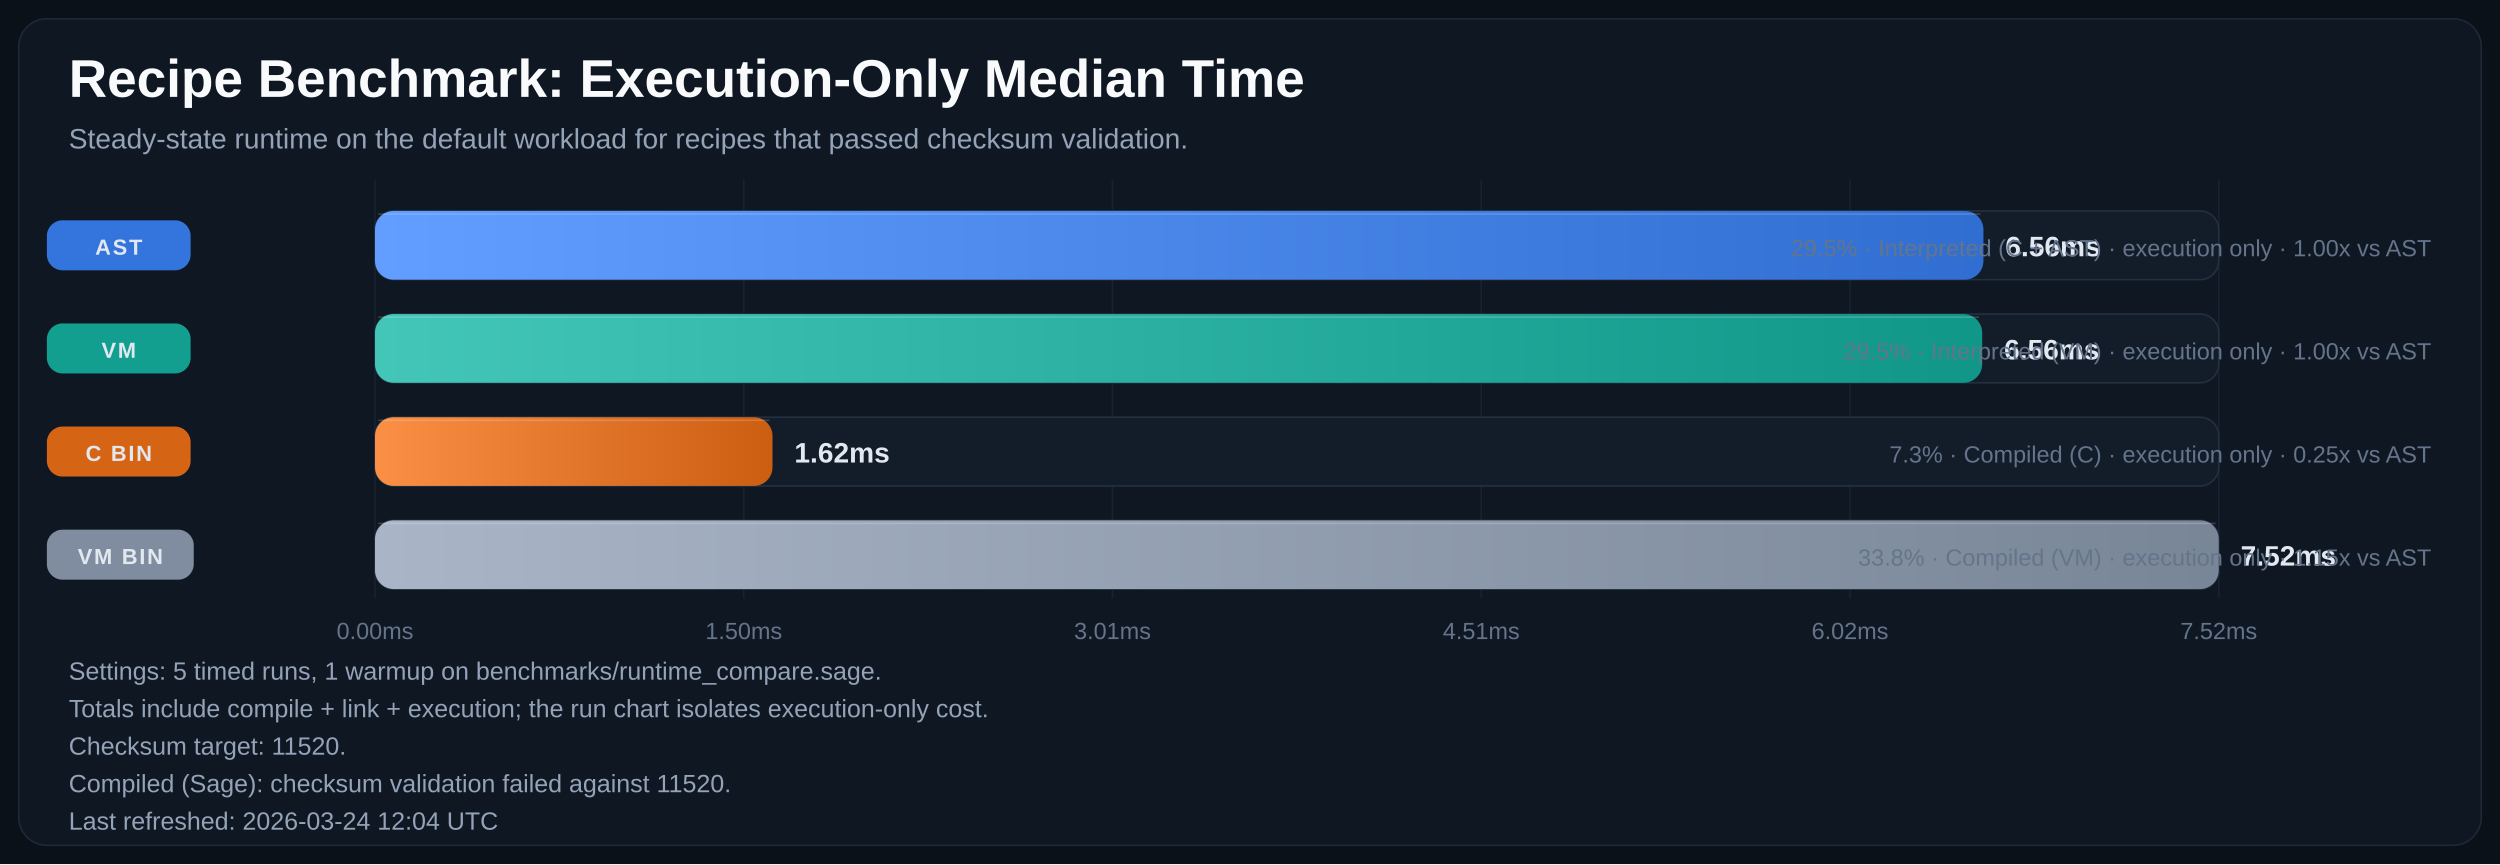
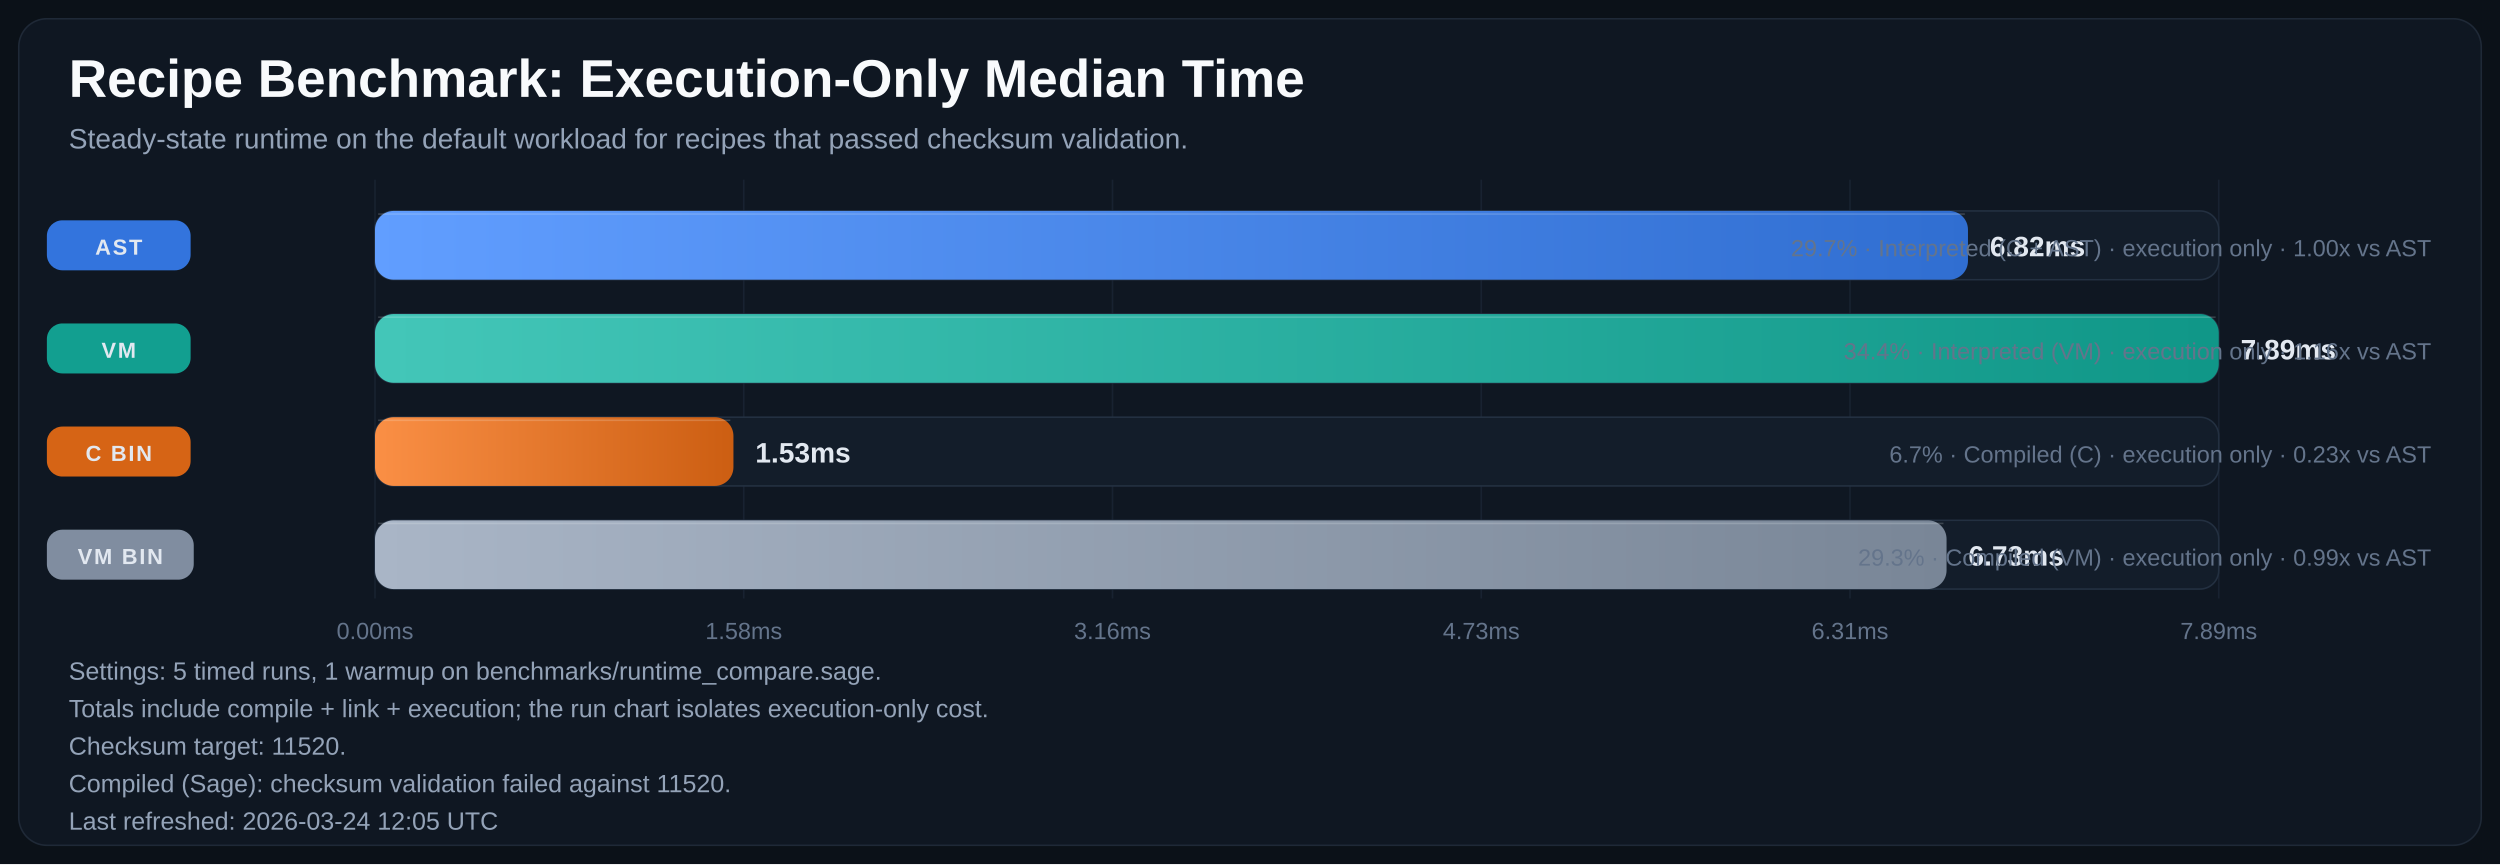
<svg xmlns="http://www.w3.org/2000/svg" width="1600" height="553" viewBox="0 0 1600 553" role="img" aria-labelledby="title desc">
  <defs>
    <linearGradient id="bar-gradient-0" x1="0%" y1="0%" x2="100%" y2="0%">
      <stop offset="0%" stop-color="#619EFF" />
      <stop offset="100%" stop-color="#306ED1" />
    </linearGradient>
    <linearGradient id="bar-gradient-1" x1="0%" y1="0%" x2="100%" y2="0%">
      <stop offset="0%" stop-color="#43C6B8" />
      <stop offset="100%" stop-color="#109788" />
    </linearGradient>
    <linearGradient id="bar-gradient-2" x1="0%" y1="0%" x2="100%" y2="0%">
      <stop offset="0%" stop-color="#FA8F45" />
      <stop offset="100%" stop-color="#CC5E12" />
    </linearGradient>
    <linearGradient id="bar-gradient-3" x1="0%" y1="0%" x2="100%" y2="0%">
      <stop offset="0%" stop-color="#A9B5C6" />
      <stop offset="100%" stop-color="#798697" />
    </linearGradient>
  </defs>
  <rect width="100%" height="100%" fill="#0B1118" />
  <rect x="12" y="12" width="1576" height="529" rx="18" fill="#0F1722" stroke="#1F2937" />
  <text x="44" y="62" fill="#F8FAFC" font-size="34" font-family="Segoe UI, Arial, sans-serif" font-weight="700">Recipe Benchmark: Execution-Only Median Time</text>
  <text x="44" y="95" fill="#94A3B8" font-size="18" font-family="Segoe UI, Arial, sans-serif">Steady-state runtime on the default workload for recipes that passed checksum validation.</text>
  <line x1="240.0" y1="115" x2="240.0" y2="383" stroke="#182231" stroke-width="1" />
  <text x="240.0" y="409" text-anchor="middle" fill="#64748B" font-size="15" font-family="Segoe UI, Arial, sans-serif">0.00ms</text>
  <line x1="476.0" y1="115" x2="476.0" y2="383" stroke="#182231" stroke-width="1" />
-   <text x="476.0" y="409" text-anchor="middle" fill="#64748B" font-size="15" font-family="Segoe UI, Arial, sans-serif">1.50ms</text>
+   <text x="476.0" y="409" text-anchor="middle" fill="#64748B" font-size="15" font-family="Segoe UI, Arial, sans-serif">1.58ms</text>
  <line x1="712.0" y1="115" x2="712.0" y2="383" stroke="#182231" stroke-width="1" />
-   <text x="712.0" y="409" text-anchor="middle" fill="#64748B" font-size="15" font-family="Segoe UI, Arial, sans-serif">3.01ms</text>
+   <text x="712.0" y="409" text-anchor="middle" fill="#64748B" font-size="15" font-family="Segoe UI, Arial, sans-serif">3.16ms</text>
  <line x1="948.0" y1="115" x2="948.0" y2="383" stroke="#182231" stroke-width="1" />
-   <text x="948.0" y="409" text-anchor="middle" fill="#64748B" font-size="15" font-family="Segoe UI, Arial, sans-serif">4.51ms</text>
+   <text x="948.0" y="409" text-anchor="middle" fill="#64748B" font-size="15" font-family="Segoe UI, Arial, sans-serif">4.73ms</text>
  <line x1="1184.0" y1="115" x2="1184.0" y2="383" stroke="#182231" stroke-width="1" />
-   <text x="1184.0" y="409" text-anchor="middle" fill="#64748B" font-size="15" font-family="Segoe UI, Arial, sans-serif">6.02ms</text>
+   <text x="1184.0" y="409" text-anchor="middle" fill="#64748B" font-size="15" font-family="Segoe UI, Arial, sans-serif">6.31ms</text>
  <line x1="1420.0" y1="115" x2="1420.0" y2="383" stroke="#182231" stroke-width="1" />
-   <text x="1420.0" y="409" text-anchor="middle" fill="#64748B" font-size="15" font-family="Segoe UI, Arial, sans-serif">7.52ms</text>
+   <text x="1420.0" y="409" text-anchor="middle" fill="#64748B" font-size="15" font-family="Segoe UI, Arial, sans-serif">7.89ms</text>
  <rect x="30" y="141.0" width="92" height="32" rx="10" fill="#3479E6" opacity="0.95" />
  <text x="76.0" y="163.0" text-anchor="middle" fill="#E2E8F0" font-size="14" font-family="Segoe UI, Arial, sans-serif" font-weight="700" letter-spacing="1.1">AST</text>
  <rect x="240" y="135" width="1180" height="44" rx="12" fill="#131D2A" stroke="#233041" />
-   <rect x="240" y="135" width="1029.4" height="44" rx="12" fill="url(#bar-gradient-0)" />
-   <line x1="242.0" y1="137.0" x2="1267.4" y2="137.0" stroke="#F8FAFC" stroke-opacity="0.18" />
-   <text x="1283.4" y="164.0" fill="#E2E8F0" font-size="18" font-family="Segoe UI, Arial, sans-serif" font-weight="700">6.56ms</text>
-   <text x="1556" y="164.0" text-anchor="end" fill="#64748B" font-size="15" font-family="Segoe UI, Arial, sans-serif">29.5% · Interpreted (C + AST) · execution only · 1.00x vs AST</text>
+   <rect x="240" y="135" width="1019.5" height="44" rx="12" fill="url(#bar-gradient-0)" />
+   <line x1="242.0" y1="137.0" x2="1257.5" y2="137.0" stroke="#F8FAFC" stroke-opacity="0.18" />
+   <text x="1273.5" y="164.0" fill="#E2E8F0" font-size="18" font-family="Segoe UI, Arial, sans-serif" font-weight="700">6.82ms</text>
+   <text x="1556" y="164.0" text-anchor="end" fill="#64748B" font-size="15" font-family="Segoe UI, Arial, sans-serif">29.7% · Interpreted (C + AST) · execution only · 1.00x vs AST</text>
  <rect x="30" y="207.0" width="92" height="32" rx="10" fill="#12A695" opacity="0.95" />
  <text x="76.0" y="229.0" text-anchor="middle" fill="#E2E8F0" font-size="14" font-family="Segoe UI, Arial, sans-serif" font-weight="700" letter-spacing="1.1">VM</text>
  <rect x="240" y="201" width="1180" height="44" rx="12" fill="#131D2A" stroke="#233041" />
-   <rect x="240" y="201" width="1028.6" height="44" rx="12" fill="url(#bar-gradient-1)" />
-   <line x1="242.0" y1="203.0" x2="1266.6" y2="203.0" stroke="#F8FAFC" stroke-opacity="0.18" />
-   <text x="1282.6" y="230.0" fill="#E2E8F0" font-size="18" font-family="Segoe UI, Arial, sans-serif" font-weight="700">6.56ms</text>
-   <text x="1556" y="230.0" text-anchor="end" fill="#64748B" font-size="15" font-family="Segoe UI, Arial, sans-serif">29.5% · Interpreted (VM) · execution only · 1.00x vs AST</text>
+   <rect x="240" y="201" width="1180.0" height="44" rx="12" fill="url(#bar-gradient-1)" />
+   <line x1="242.0" y1="203.0" x2="1418.0" y2="203.0" stroke="#F8FAFC" stroke-opacity="0.18" />
+   <text x="1434.0" y="230.0" fill="#E2E8F0" font-size="18" font-family="Segoe UI, Arial, sans-serif" font-weight="700">7.89ms</text>
+   <text x="1556" y="230.0" text-anchor="end" fill="#64748B" font-size="15" font-family="Segoe UI, Arial, sans-serif">34.4% · Interpreted (VM) · execution only · 1.16x vs AST</text>
  <rect x="30" y="273.0" width="92" height="32" rx="10" fill="#E06814" opacity="0.95" />
  <text x="76.0" y="295.0" text-anchor="middle" fill="#E2E8F0" font-size="14" font-family="Segoe UI, Arial, sans-serif" font-weight="700" letter-spacing="1.1">C BIN</text>
  <rect x="240" y="267" width="1180" height="44" rx="12" fill="#131D2A" stroke="#233041" />
-   <rect x="240" y="267" width="254.4" height="44" rx="12" fill="url(#bar-gradient-2)" />
-   <line x1="242.0" y1="269.0" x2="492.4" y2="269.0" stroke="#F8FAFC" stroke-opacity="0.18" />
-   <text x="508.4" y="296.0" fill="#E2E8F0" font-size="18" font-family="Segoe UI, Arial, sans-serif" font-weight="700">1.62ms</text>
-   <text x="1556" y="296.0" text-anchor="end" fill="#64748B" font-size="15" font-family="Segoe UI, Arial, sans-serif">7.3% · Compiled (C) · execution only · 0.25x vs AST</text>
+   <rect x="240" y="267" width="229.4" height="44" rx="12" fill="url(#bar-gradient-2)" />
+   <line x1="242.0" y1="269.0" x2="467.4" y2="269.0" stroke="#F8FAFC" stroke-opacity="0.18" />
+   <text x="483.4" y="296.0" fill="#E2E8F0" font-size="18" font-family="Segoe UI, Arial, sans-serif" font-weight="700">1.53ms</text>
+   <text x="1556" y="296.0" text-anchor="end" fill="#64748B" font-size="15" font-family="Segoe UI, Arial, sans-serif">6.7% · Compiled (C) · execution only · 0.23x vs AST</text>
  <rect x="30" y="339.0" width="94" height="32" rx="10" fill="#8593A6" opacity="0.95" />
  <text x="77.0" y="361.0" text-anchor="middle" fill="#E2E8F0" font-size="14" font-family="Segoe UI, Arial, sans-serif" font-weight="700" letter-spacing="1.1">VM BIN</text>
  <rect x="240" y="333" width="1180" height="44" rx="12" fill="#131D2A" stroke="#233041" />
-   <rect x="240" y="333" width="1180.0" height="44" rx="12" fill="url(#bar-gradient-3)" />
-   <line x1="242.0" y1="335.0" x2="1418.0" y2="335.0" stroke="#F8FAFC" stroke-opacity="0.18" />
-   <text x="1434.0" y="362.0" fill="#E2E8F0" font-size="18" font-family="Segoe UI, Arial, sans-serif" font-weight="700">7.52ms</text>
-   <text x="1556" y="362.0" text-anchor="end" fill="#64748B" font-size="15" font-family="Segoe UI, Arial, sans-serif">33.8% · Compiled (VM) · execution only · 1.15x vs AST</text>
+   <rect x="240" y="333" width="1005.8" height="44" rx="12" fill="url(#bar-gradient-3)" />
+   <line x1="242.0" y1="335.0" x2="1243.8" y2="335.0" stroke="#F8FAFC" stroke-opacity="0.18" />
+   <text x="1259.8" y="362.0" fill="#E2E8F0" font-size="18" font-family="Segoe UI, Arial, sans-serif" font-weight="700">6.73ms</text>
+   <text x="1556" y="362.0" text-anchor="end" fill="#64748B" font-size="15" font-family="Segoe UI, Arial, sans-serif">29.3% · Compiled (VM) · execution only · 0.99x vs AST</text>
  <text x="44" y="435" fill="#94A3B8" font-size="16" font-family="Segoe UI, Arial, sans-serif">Settings: 5 timed runs, 1 warmup on benchmarks/runtime_compare.sage.</text>
  <text x="44" y="459" fill="#94A3B8" font-size="16" font-family="Segoe UI, Arial, sans-serif">Totals include compile + link + execution; the run chart isolates execution-only cost.</text>
  <text x="44" y="483" fill="#94A3B8" font-size="16" font-family="Segoe UI, Arial, sans-serif">Checksum target: 11520.</text>
  <text x="44" y="507" fill="#94A3B8" font-size="16" font-family="Segoe UI, Arial, sans-serif">Compiled (Sage): checksum validation failed against 11520.</text>
-   <text x="44" y="531" fill="#94A3B8" font-size="16" font-family="Segoe UI, Arial, sans-serif">Last refreshed: 2026-03-24 12:04 UTC</text>
+   <text x="44" y="531" fill="#94A3B8" font-size="16" font-family="Segoe UI, Arial, sans-serif">Last refreshed: 2026-03-24 12:05 UTC</text>
</svg>
